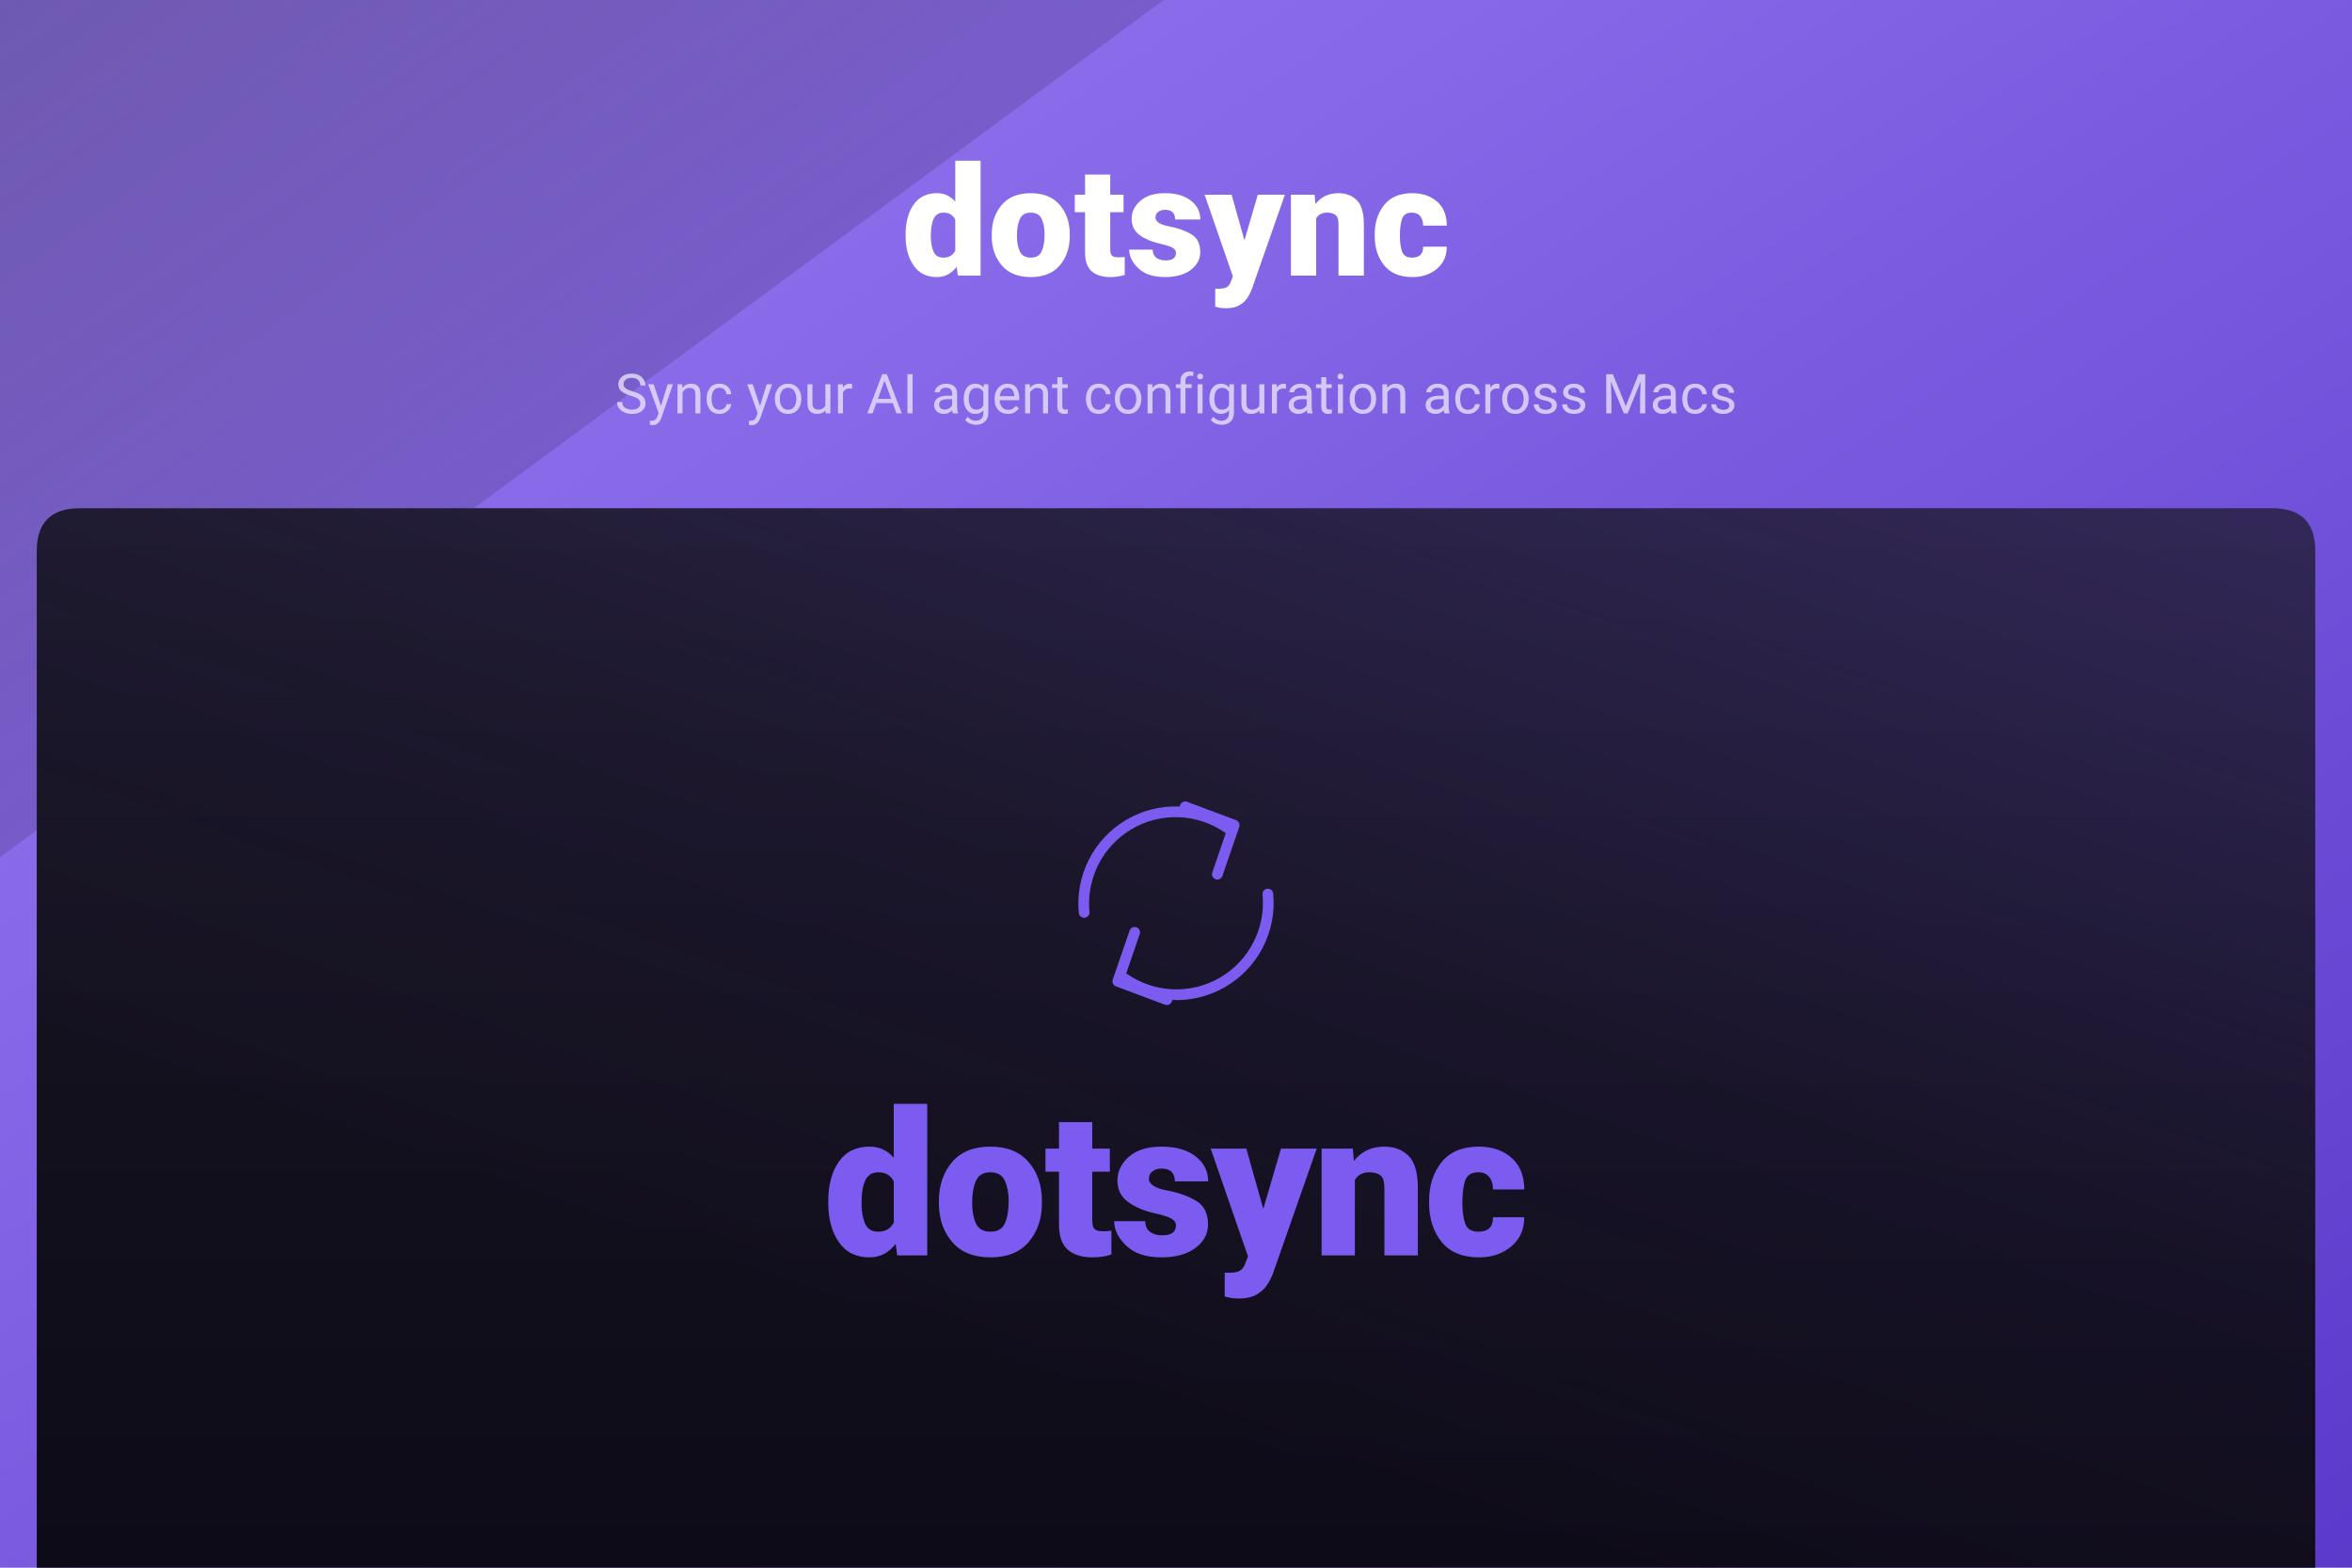
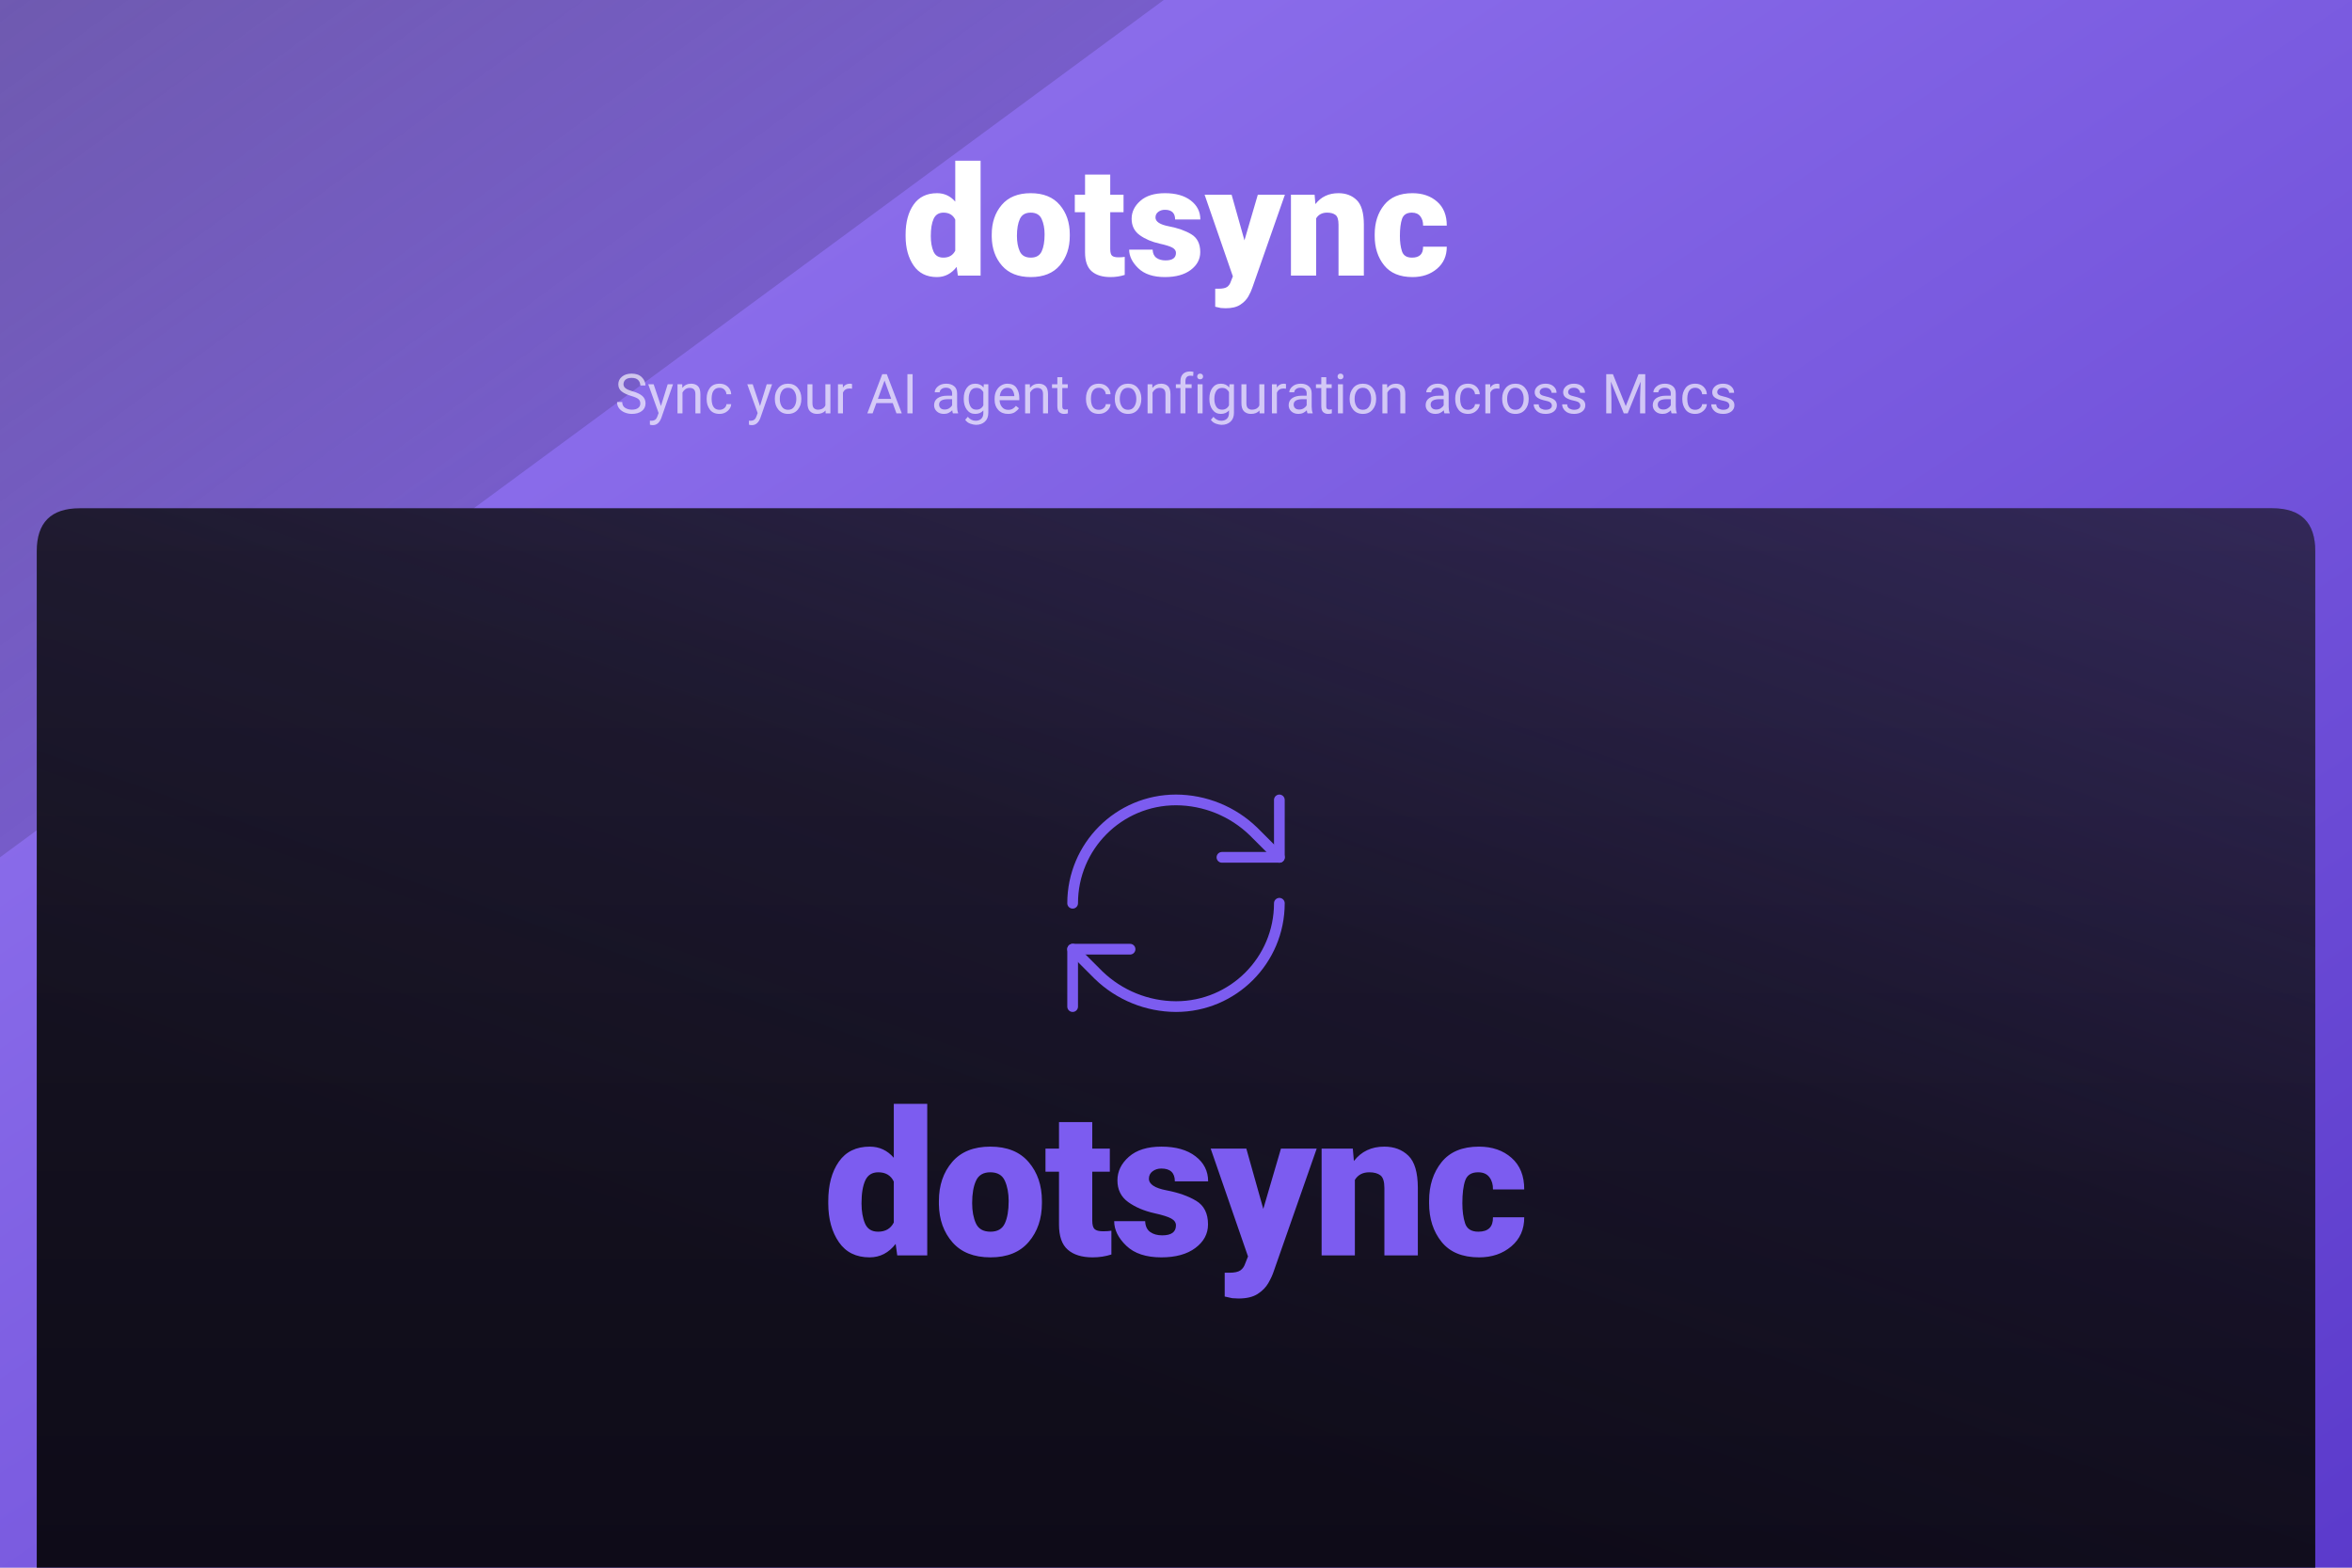
<svg xmlns="http://www.w3.org/2000/svg" viewBox="0 0 1536 1024" width="1536" height="1024" role="img" aria-label="dotsync">
  <defs>
    <linearGradient id="purple" x1="0%" y1="0%" x2="100%" y2="100%">
      <stop offset="0%" stop-color="#9a7df5" />
      <stop offset="100%" stop-color="#5b3acb" />
    </linearGradient>
    <linearGradient id="foldDark" x1="0%" y1="0%" x2="100%" y2="100%">
      <stop offset="0%" stop-color="#000000" stop-opacity="0.28" />
      <stop offset="100%" stop-color="#000000" stop-opacity="0" />
    </linearGradient>
    <linearGradient id="card" x1="0%" y1="0%" x2="0%" y2="100%">
      <stop offset="0%" stop-color="#1a1726" />
      <stop offset="100%" stop-color="#0e0b18" />
    </linearGradient>
    <linearGradient id="sheen" x1="100%" y1="0%" x2="40%" y2="80%">
      <stop offset="0%" stop-color="#7c5cf0" stop-opacity="0.25" />
      <stop offset="60%" stop-color="#7c5cf0" stop-opacity="0.05" />
      <stop offset="100%" stop-color="#7c5cf0" stop-opacity="0" />
    </linearGradient>
    <clipPath id="cardClip">
      <path d="M 24 360 Q 24 332 52 332 L 1484 332 Q 1512 332 1512 360 L 1512 1024 L 24 1024 Z" />
    </clipPath>
    <style>
      .title { font: 800 100px ui-sans-serif, -apple-system, "Segoe UI", Roboto, "Helvetica Neue", Arial, sans-serif; fill: #ffffff; text-anchor: middle; }
      .subtitle { font: 400 36px ui-sans-serif, -apple-system, "Segoe UI", Roboto, "Helvetica Neue", Arial, sans-serif; fill: #ffffff; fill-opacity: 0.65; text-anchor: middle; }
      .wordmark { font: 800 132px ui-sans-serif, -apple-system, "Segoe UI", Roboto, "Helvetica Neue", Arial, sans-serif; fill: #7c5cf0; text-anchor: middle; letter-spacing: -2px; }
      .icon { fill: none; stroke: #7c5cf0; stroke-width: 7; stroke-linecap: round; stroke-linejoin: round; }
    </style>
  </defs>
  <rect width="1536" height="1024" fill="url(#purple)" />
  <polygon points="0,0 760,0 0,560" fill="url(#foldDark)" />
  <text class="title" x="768" y="180">dotsync</text>
  <text class="subtitle" x="768" y="270">Sync your AI agent configuration across Macs</text>
  <g clip-path="url(#cardClip)">
    <rect x="24" y="332" width="1488" height="692" fill="url(#card)" />
    <rect x="24" y="332" width="1488" height="692" fill="url(#sheen)" />
  </g>
  <g transform="translate(768, 590)">
-     <path class="icon" d="M -60 6 A 60 60 0 0 1 34 -49" />
-     <polyline class="icon" points="6,-63 38,-51 27,-19" />
-     <path class="icon" d="M 60 -6 A 60 60 0 0 1 -34 49" />
-     <polyline class="icon" points="-6,63 -38,51 -27,19" />
+     <g transform="scale(7.5) translate(-12,-12)" fill="none" stroke="#7c5cf0" stroke-width="0.933" stroke-linecap="round" stroke-linejoin="round">
+       <path d="M3 12a9 9 0 0 1 9-9 9.75 9.75 0 0 1 6.74 2.74L21 8" />
+       <path d="M21 3v5h-5" />
+       <path d="M21 12a9 9 0 0 1-9 9 9.75 9.75 0 0 1-6.74-2.74L3 16" />
+       <path d="M8 16H3v5" />
+     </g>
  </g>
  <text class="wordmark" x="768" y="820">dotsync</text>
</svg>
